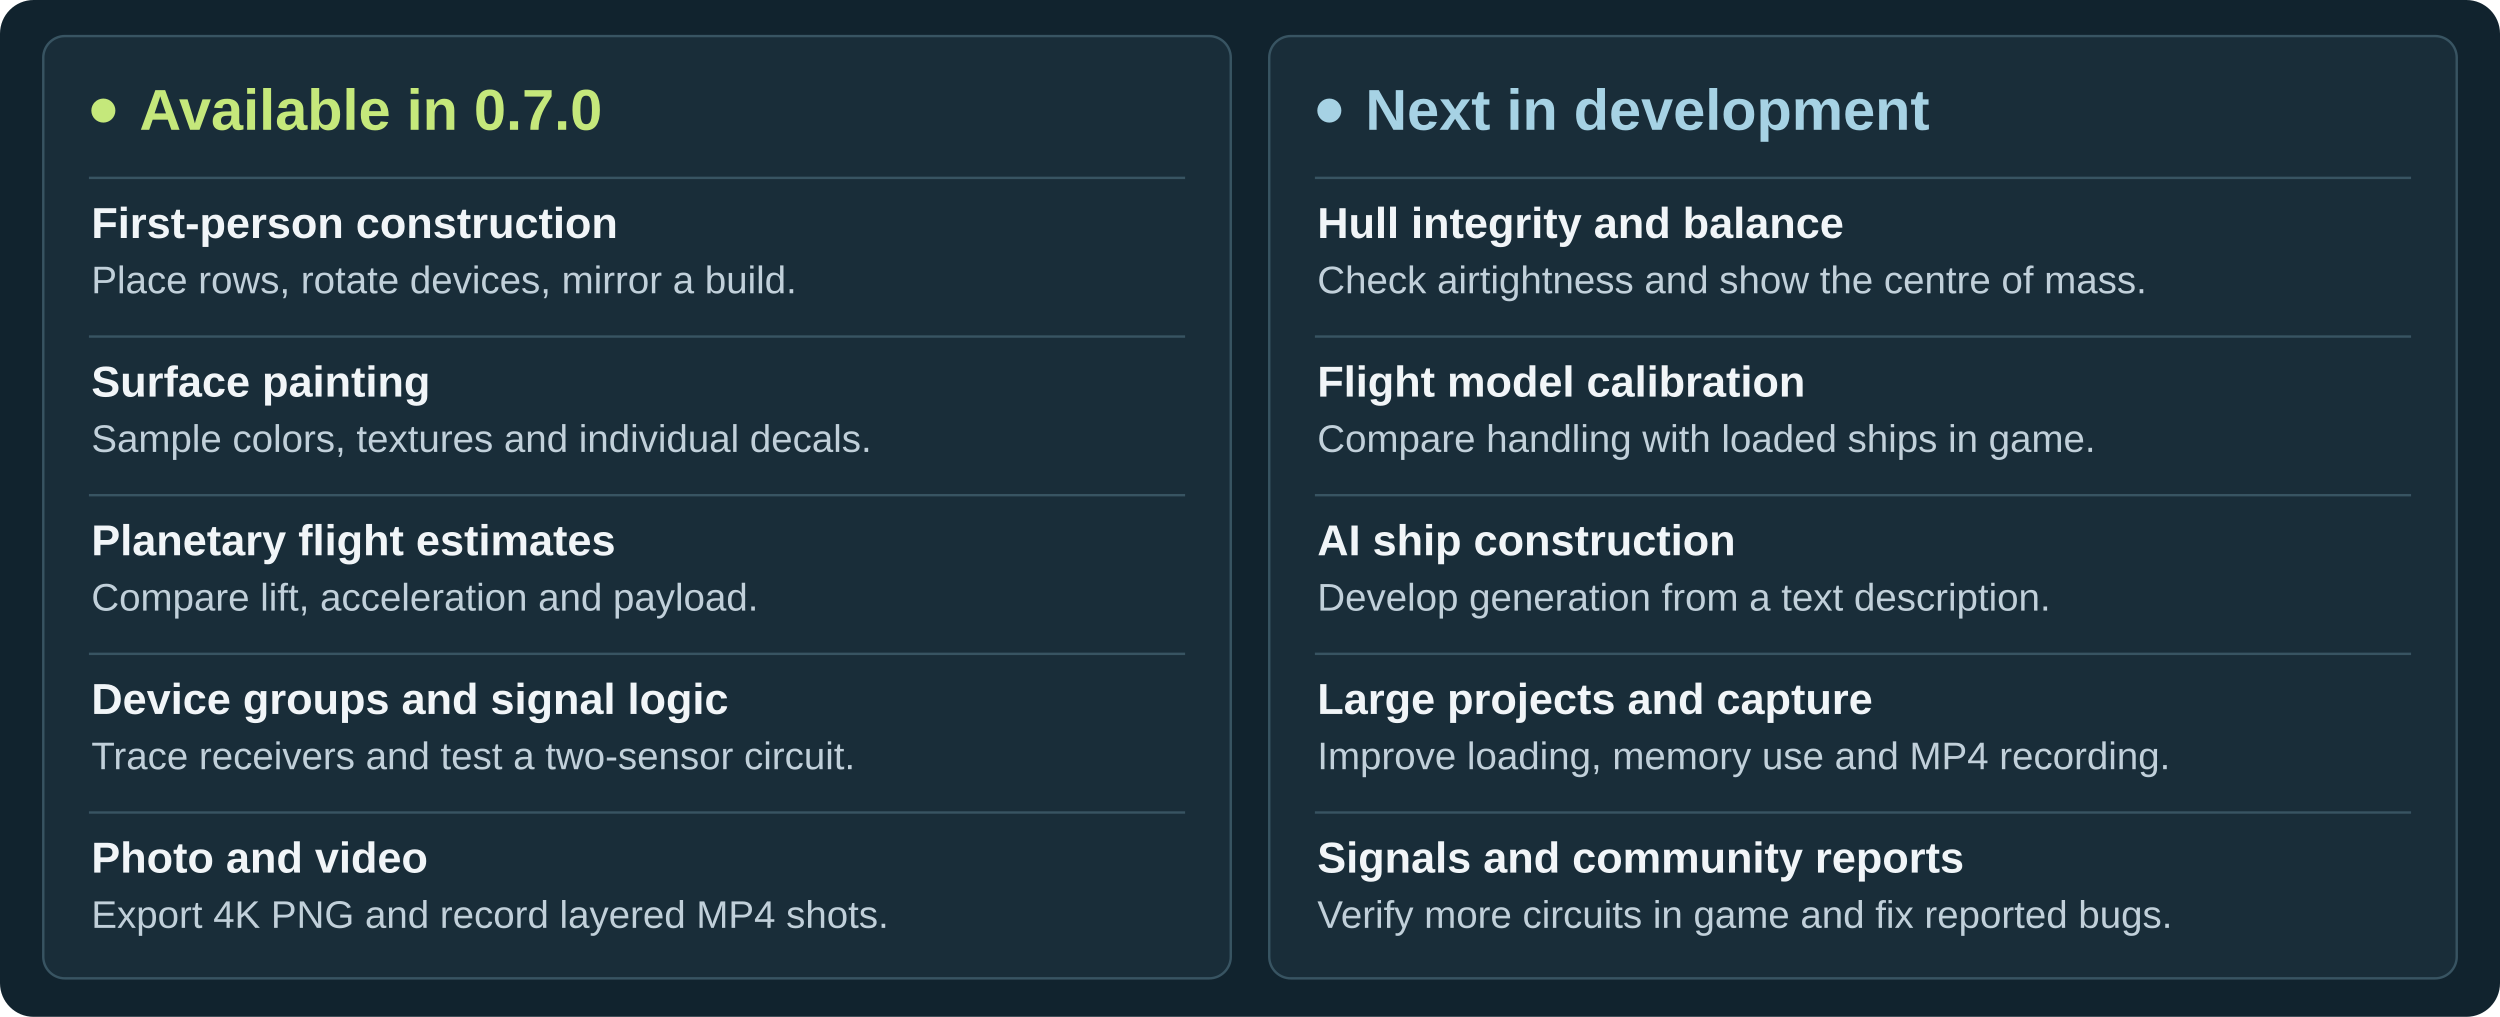
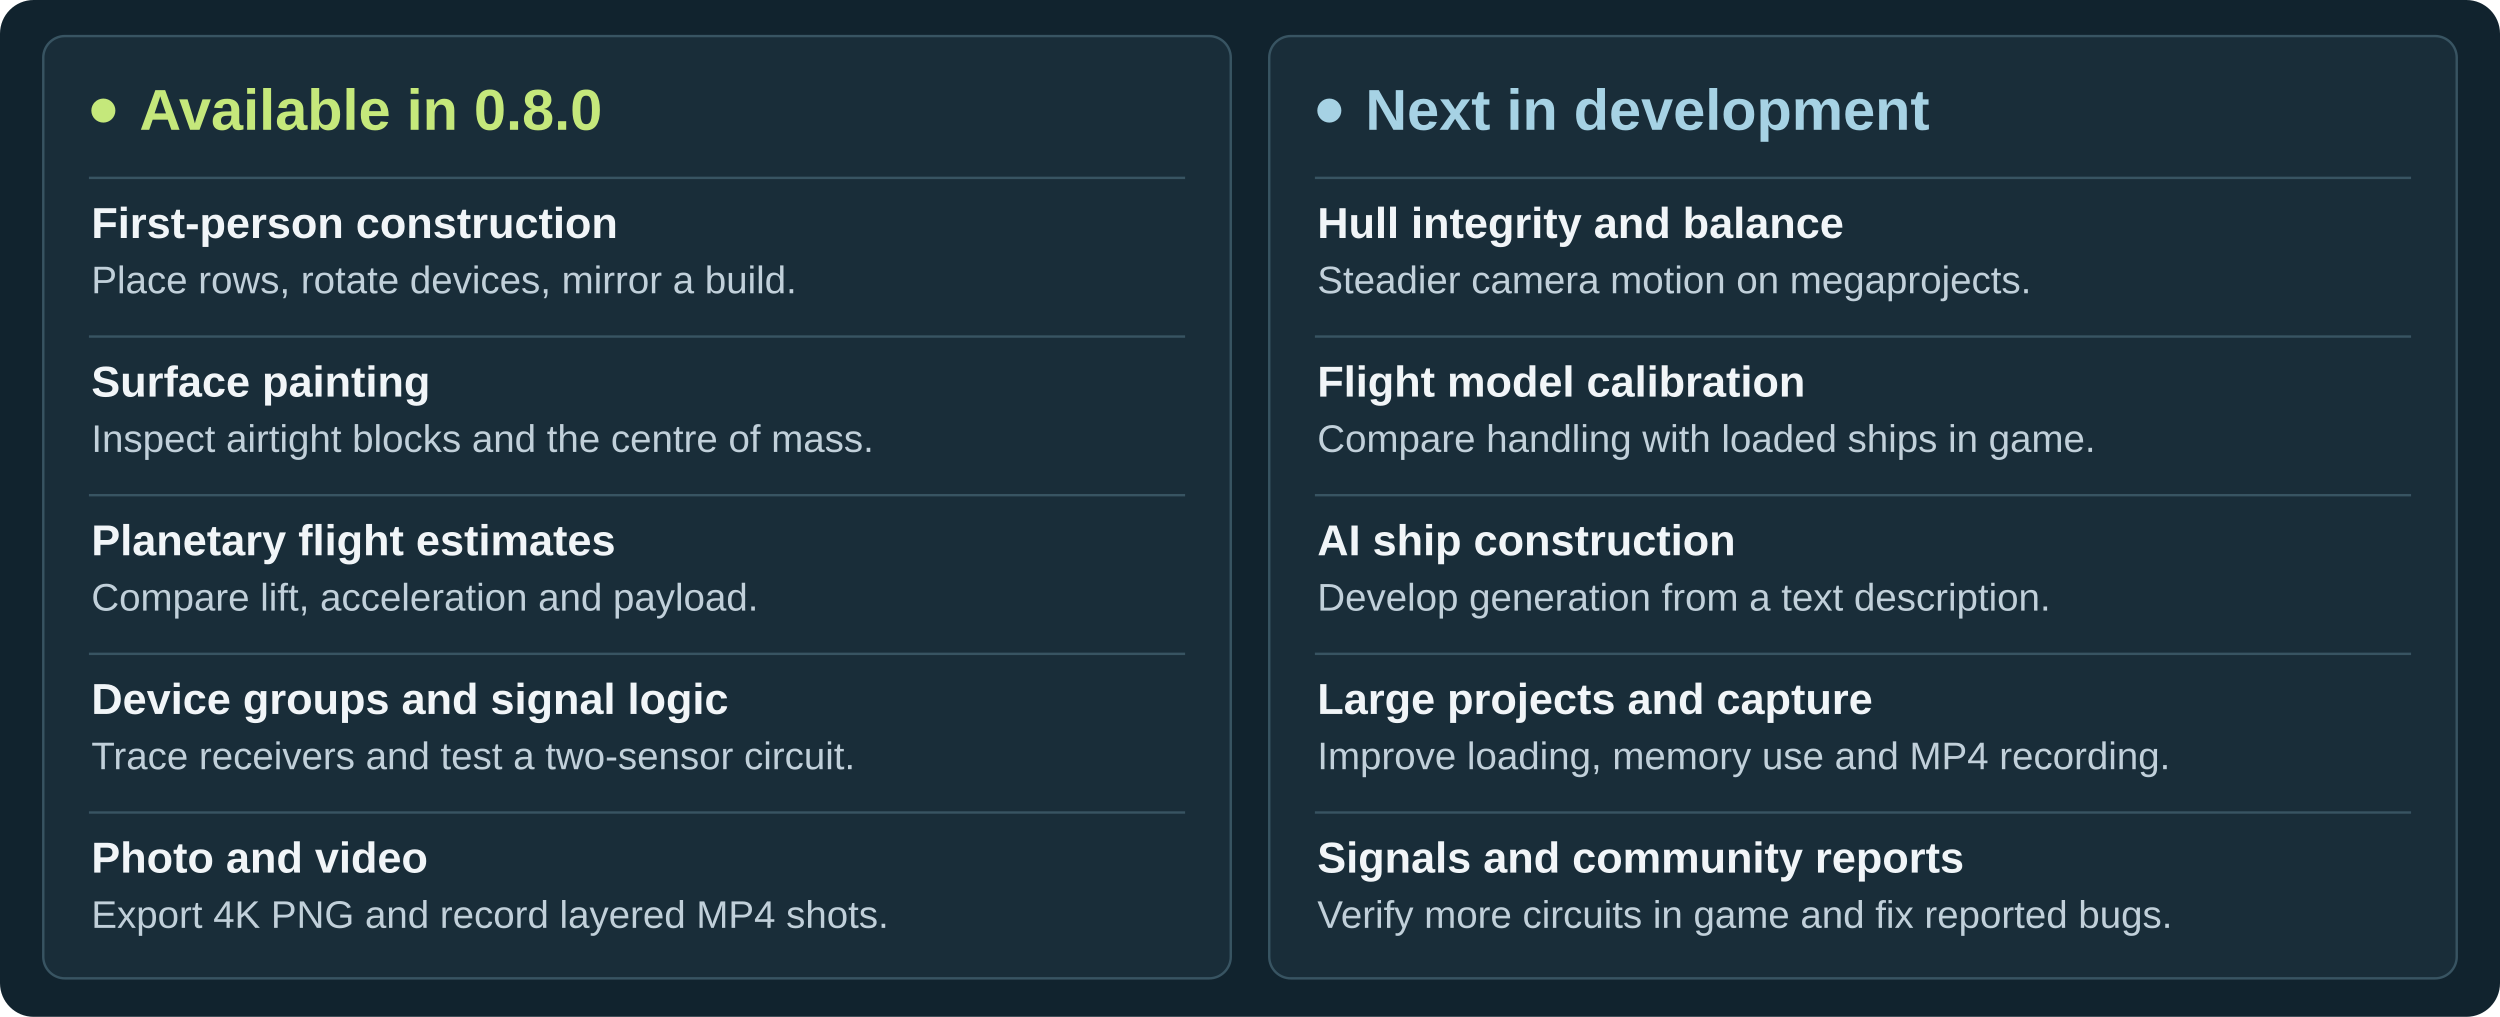
<svg xmlns="http://www.w3.org/2000/svg" width="1040" height="423" viewBox="0 0 1040 423" role="img">
  <rect width="1040" height="423" rx="14" fill="#11232e" />
  <g font-family="Segoe UI,Arial,sans-serif">
    <rect x="18" y="15" width="494" height="392" rx="9" fill="#192d39" stroke="#385462" />
    <circle cx="43" cy="46" r="5" fill="#c5e87b" />
-     <text x="58" y="54" font-size="24" font-weight="600" fill="#c5e87b">Available in 0.7.0</text>
+     <text x="58" y="54" font-size="24" font-weight="600" fill="#c5e87b">Available in 0.8.0</text>
    <path d="M37 74h456" stroke="#385462" />
    <text x="38" y="99" font-size="18" font-weight="600" fill="#f1f5f8">First-person construction</text>
    <text x="38" y="122" font-size="16" fill="#c1d0da">Place rows, rotate devices, mirror a build.</text>
    <path d="M37 140h456" stroke="#385462" />
    <text x="38" y="165" font-size="18" font-weight="600" fill="#f1f5f8">Surface painting</text>
-     <text x="38" y="188" font-size="16" fill="#c1d0da">Sample colors, textures and individual decals.</text>
+     <text x="38" y="188" font-size="16" fill="#c1d0da">Inspect airtight blocks and the centre of mass.</text>
    <path d="M37 206h456" stroke="#385462" />
    <text x="38" y="231" font-size="18" font-weight="600" fill="#f1f5f8">Planetary flight estimates</text>
    <text x="38" y="254" font-size="16" fill="#c1d0da">Compare lift, acceleration and payload.</text>
    <path d="M37 272h456" stroke="#385462" />
    <text x="38" y="297" font-size="18" font-weight="600" fill="#f1f5f8">Device groups and signal logic</text>
    <text x="38" y="320" font-size="16" fill="#c1d0da">Trace receivers and test a two-sensor circuit.</text>
    <path d="M37 338h456" stroke="#385462" />
    <text x="38" y="363" font-size="18" font-weight="600" fill="#f1f5f8">Photo and video</text>
    <text x="38" y="386" font-size="16" fill="#c1d0da">Export 4K PNG and record layered MP4 shots.</text>
    <rect x="528" y="15" width="494" height="392" rx="9" fill="#192d39" stroke="#385462" />
    <circle cx="553" cy="46" r="5" fill="#a6d2e4" />
    <text x="568" y="54" font-size="24" font-weight="600" fill="#a6d2e4">Next in development</text>
    <path d="M547 74h456" stroke="#385462" />
    <text x="548" y="99" font-size="18" font-weight="600" fill="#f1f5f8">Hull integrity and balance</text>
-     <text x="548" y="122" font-size="16" fill="#c1d0da">Check airtightness and show the centre of mass.</text>
+     <text x="548" y="122" font-size="16" fill="#c1d0da">Steadier camera motion on megaprojects.</text>
    <path d="M547 140h456" stroke="#385462" />
    <text x="548" y="165" font-size="18" font-weight="600" fill="#f1f5f8">Flight model calibration</text>
    <text x="548" y="188" font-size="16" fill="#c1d0da">Compare handling with loaded ships in game.</text>
    <path d="M547 206h456" stroke="#385462" />
    <text x="548" y="231" font-size="18" font-weight="600" fill="#f1f5f8">AI ship construction</text>
    <text x="548" y="254" font-size="16" fill="#c1d0da">Develop generation from a text description.</text>
    <path d="M547 272h456" stroke="#385462" />
    <text x="548" y="297" font-size="18" font-weight="600" fill="#f1f5f8">Large projects and capture</text>
    <text x="548" y="320" font-size="16" fill="#c1d0da">Improve loading, memory use and MP4 recording.</text>
    <path d="M547 338h456" stroke="#385462" />
    <text x="548" y="363" font-size="18" font-weight="600" fill="#f1f5f8">Signals and community reports</text>
    <text x="548" y="386" font-size="16" fill="#c1d0da">Verify more circuits in game and fix reported bugs.</text>
  </g>
</svg>
